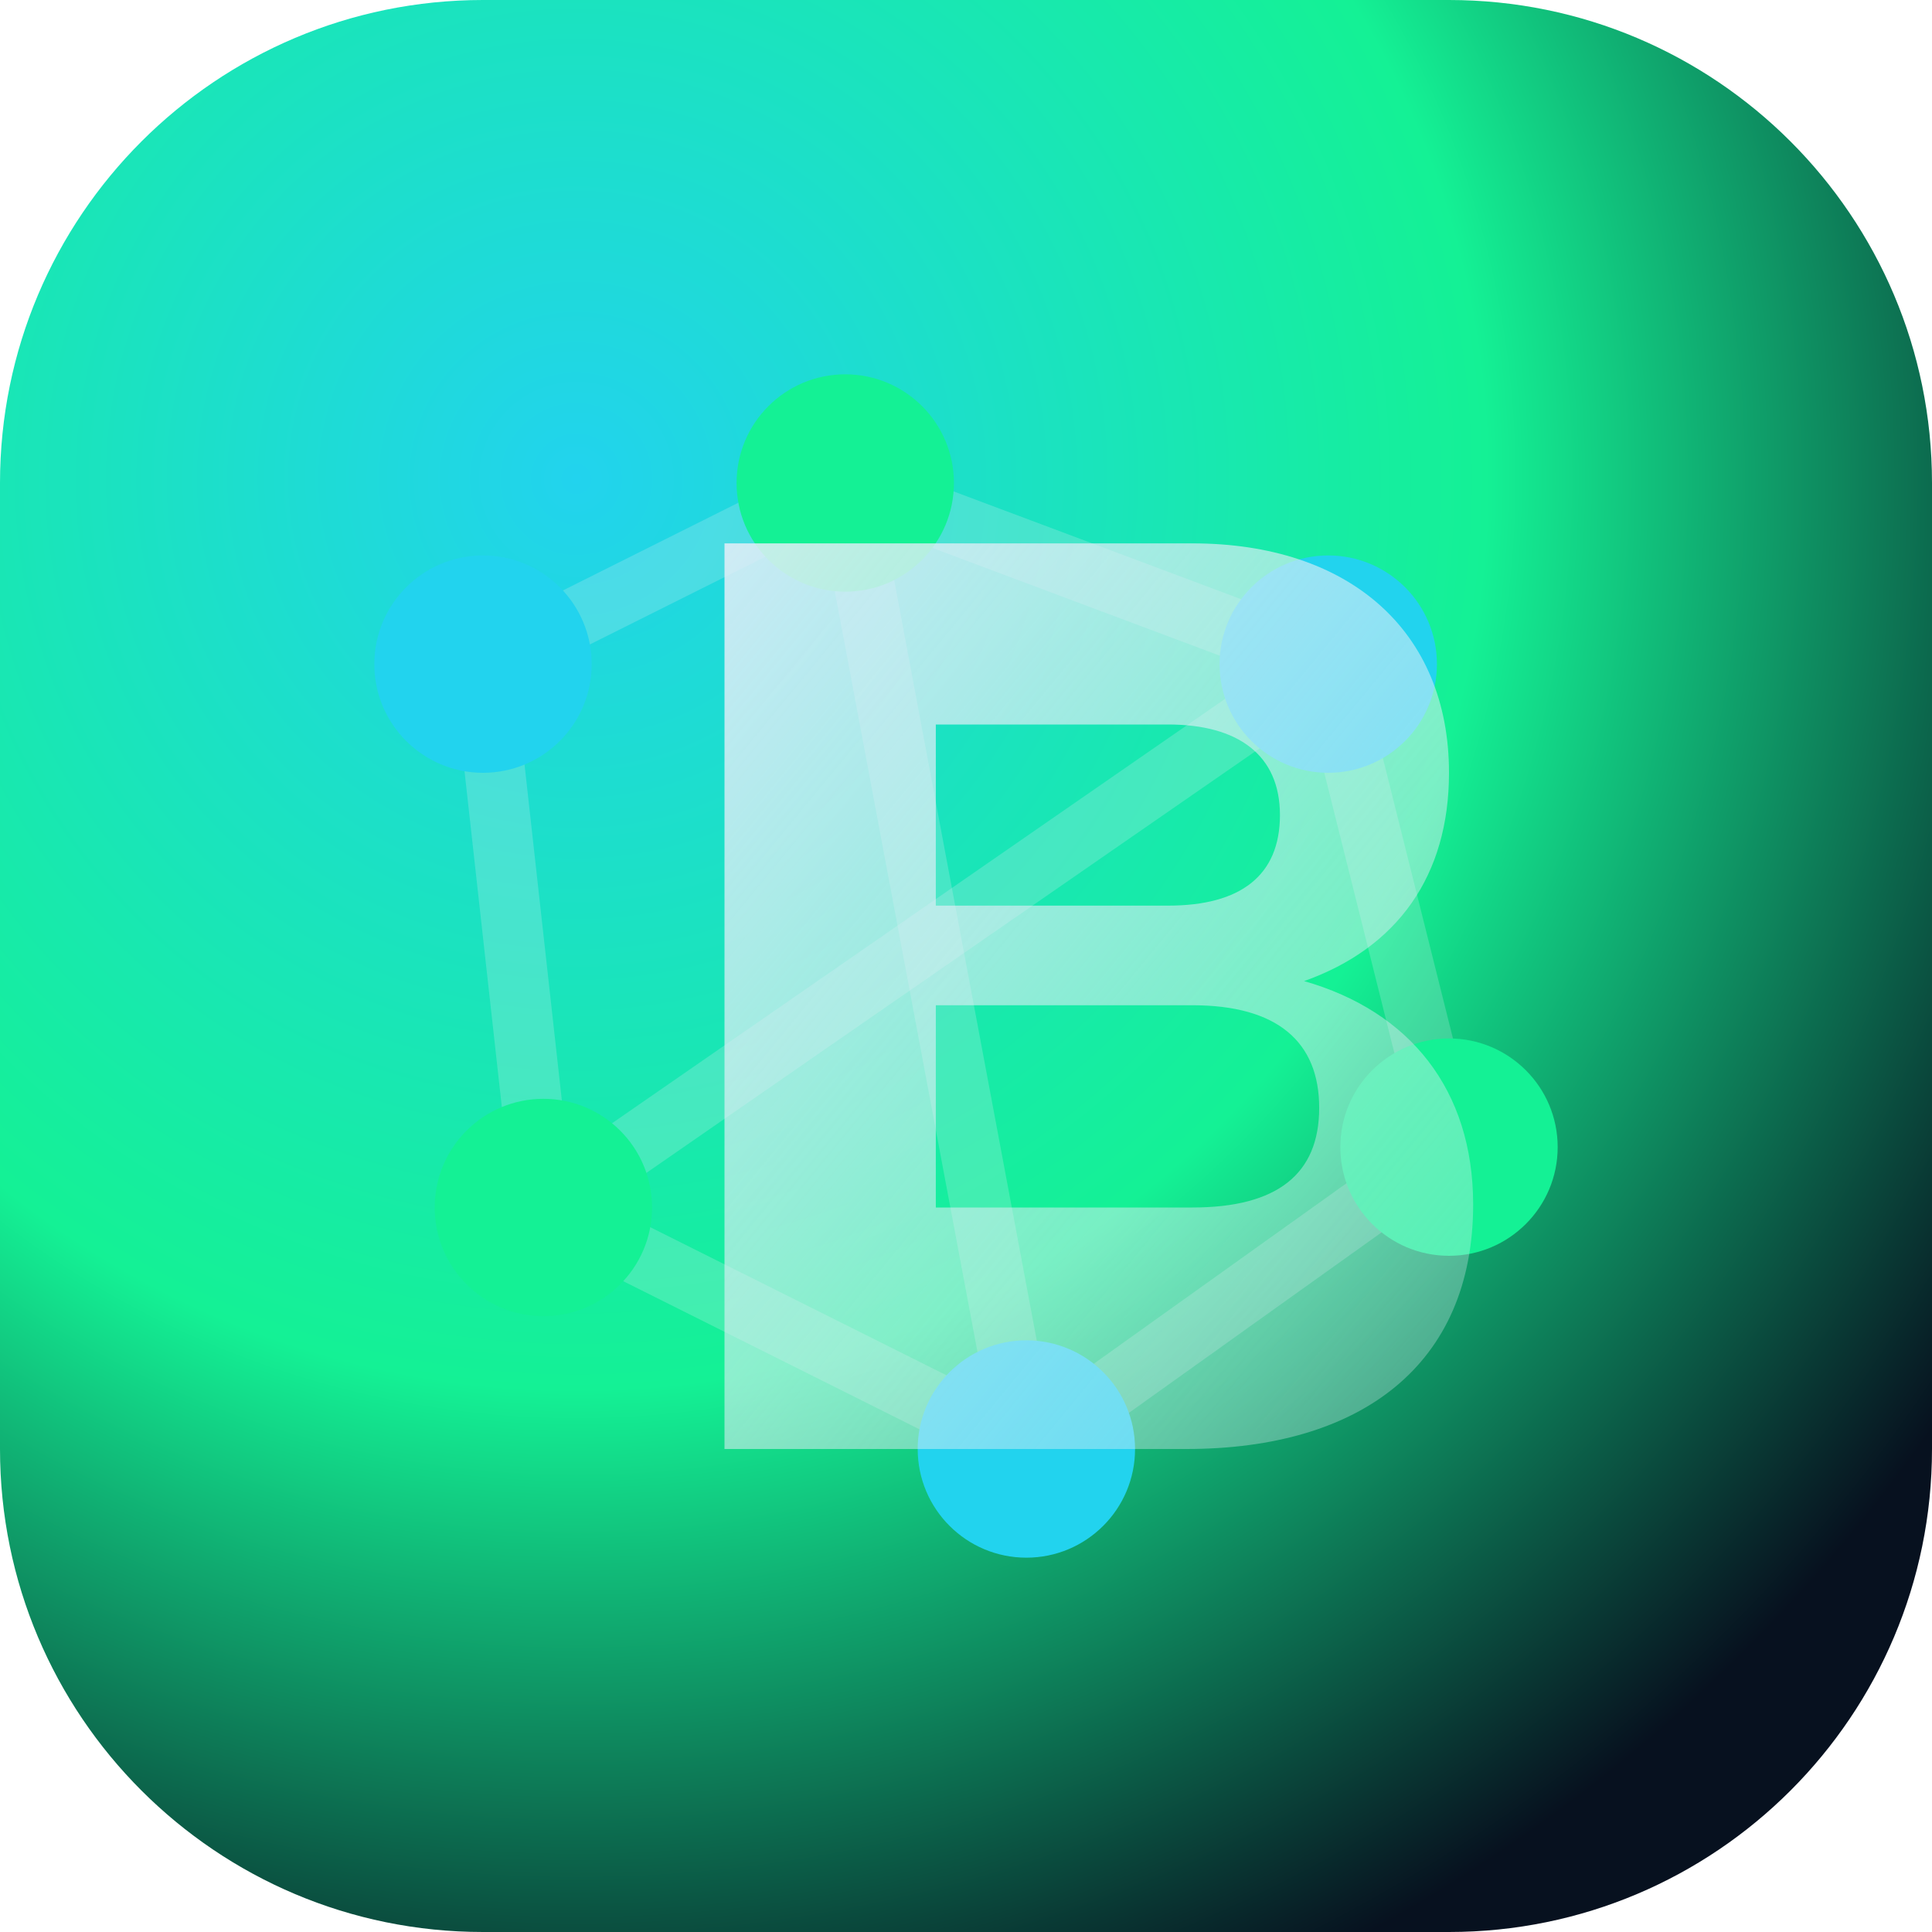
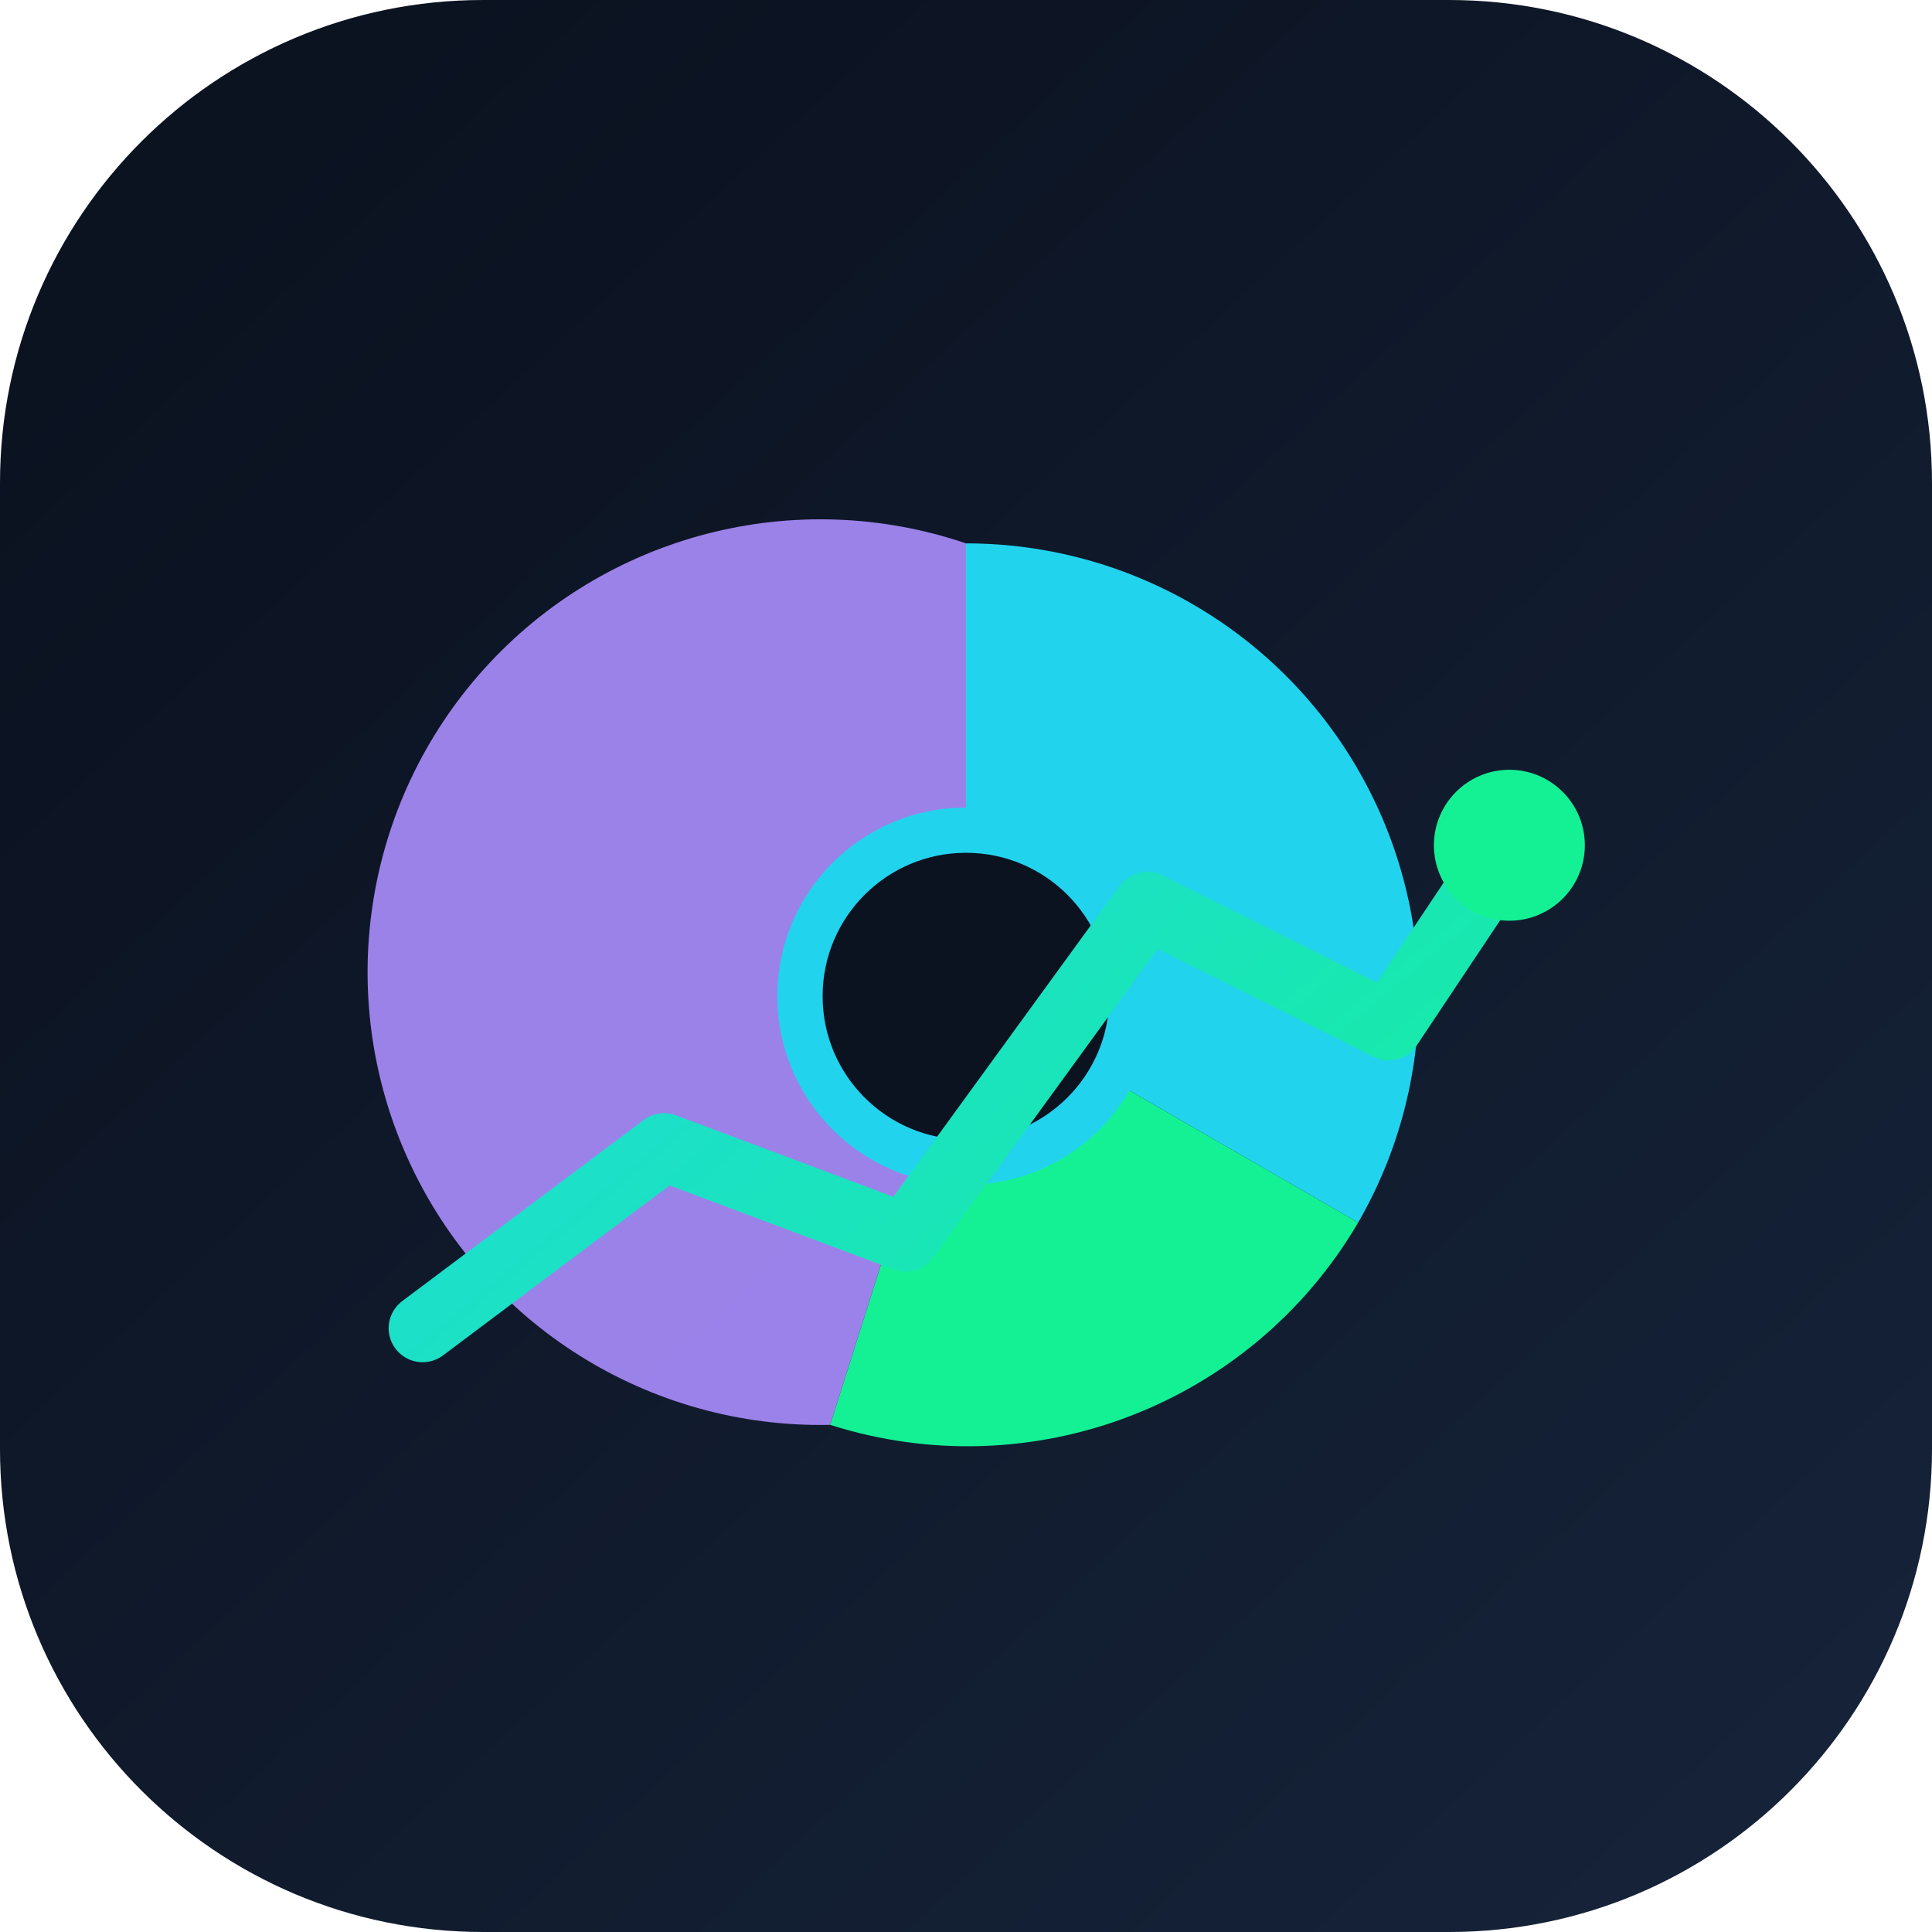
- <svg xmlns="http://www.w3.org/2000/svg" viewBox="0 0 64 64">
+ <svg xmlns="http://www.w3.org/2000/svg" viewBox="0 0 64 64" fill="none">
  <defs>
-     <radialGradient id="g" cx="30%" cy="25%" r="85%">
-       <stop offset="0" stop-color="#22d3ee" />
-       <stop offset="0.55" stop-color="#14f195" />
-       <stop offset="1" stop-color="#07111f" />
-     </radialGradient>
-     <linearGradient id="r" x1="0" y1="0" x2="1" y2="1">
-       <stop offset="0" stop-color="#e6eef8" stop-opacity="0.85" />
-       <stop offset="1" stop-color="#e6eef8" stop-opacity="0.25" />
+     <linearGradient id="fbg" x1="8" y1="6" x2="58" y2="60" gradientUnits="userSpaceOnUse">
+       <stop stop-color="#0B1220" />
+       <stop offset="1" stop-color="#152238" />
+     </linearGradient>
+     <linearGradient id="fring" x1="18" y1="14" x2="48" y2="50" gradientUnits="userSpaceOnUse">
+       <stop stop-color="#22D3EE" />
+       <stop offset="1" stop-color="#14F195" />
+     </linearGradient>
+     <linearGradient id="fa" x1="32" y1="18" x2="48" y2="40" gradientUnits="userSpaceOnUse">
+       <stop stop-color="#22D3EE" />
+       <stop offset="1" stop-color="#0EA5C9" />
+     </linearGradient>
+     <linearGradient id="fb" x1="20" y1="28" x2="36" y2="48" gradientUnits="userSpaceOnUse">
+       <stop stop-color="#14F195" />
+       <stop offset="1" stop-color="#0D9B6E" />
+     </linearGradient>
+     <linearGradient id="fc" x1="28" y1="34" x2="44" y2="50" gradientUnits="userSpaceOnUse">
+       <stop stop-color="#A78BFA" />
+       <stop offset="1" stop-color="#6366F1" />
    </linearGradient>
  </defs>
-   <rect width="64" height="64" rx="16" fill="url(#g)" />
-   <g fill="none" stroke="rgba(230,238,248,0.22)" stroke-width="2" stroke-linecap="round">
-     <path d="M16 22 L28 16 L44 22 L48 38 L34 48 L18 40 Z" />
-     <path d="M28 16 L34 48" />
-     <path d="M44 22 L18 40" />
+   <rect width="64" height="64" rx="16" fill="url(#fbg)" />
+   <g transform="translate(32 33)">
+     <path d="M0-15 A15 15 0 0 1 12.99 7.5 L0 0 Z" fill="url(#fa)" />
+     <path d="M12.99 7.5 A15 15 0 0 1-4.5 14.2 L0 0 Z" fill="url(#fb)" />
+     <path d="M-4.5 14.2 A15 15 0 1 1 0-15 L0 0 Z" fill="url(#fc)" opacity="0.92" />
+     <circle r="5.5" fill="#0B1220" stroke="url(#fring)" stroke-width="1.5" />
  </g>
-   <g>
-     <circle cx="16" cy="22" r="3.6" fill="#22d3ee" />
-     <circle cx="28" cy="16" r="3.6" fill="#14f195" />
-     <circle cx="44" cy="22" r="3.6" fill="#22d3ee" />
-     <circle cx="48" cy="38" r="3.6" fill="#14f195" />
-     <circle cx="34" cy="48" r="3.6" fill="#22d3ee" />
-     <circle cx="18" cy="40" r="3.6" fill="#14f195" />
-   </g>
-   <path d="M24 46V18h15.5c5.2 0 8.5 2.9 8.5 7.6 0 3.4-1.7 5.8-4.8 6.9 3.5 1 5.6 3.6 5.6 7.4 0 5.3-3.7 8.1-9.5 8.1H24Zm7-16h7.7c2.4 0 3.7-1 3.7-3 0-2-1.4-3-3.7-3H31v6Zm0 10h8.5c2.8 0 4.2-1.1 4.2-3.3 0-2.2-1.4-3.4-4.2-3.4H31v6.7Z" fill="url(#r)" />
+   <path d="M14 44 L22 38 L30 41 L38 30 L46 34 L50 28" stroke="url(#fring)" stroke-width="2.25" stroke-linecap="round" stroke-linejoin="round" fill="none" />
+   <circle cx="50" cy="28" r="2.5" fill="#14F195" />
</svg>
